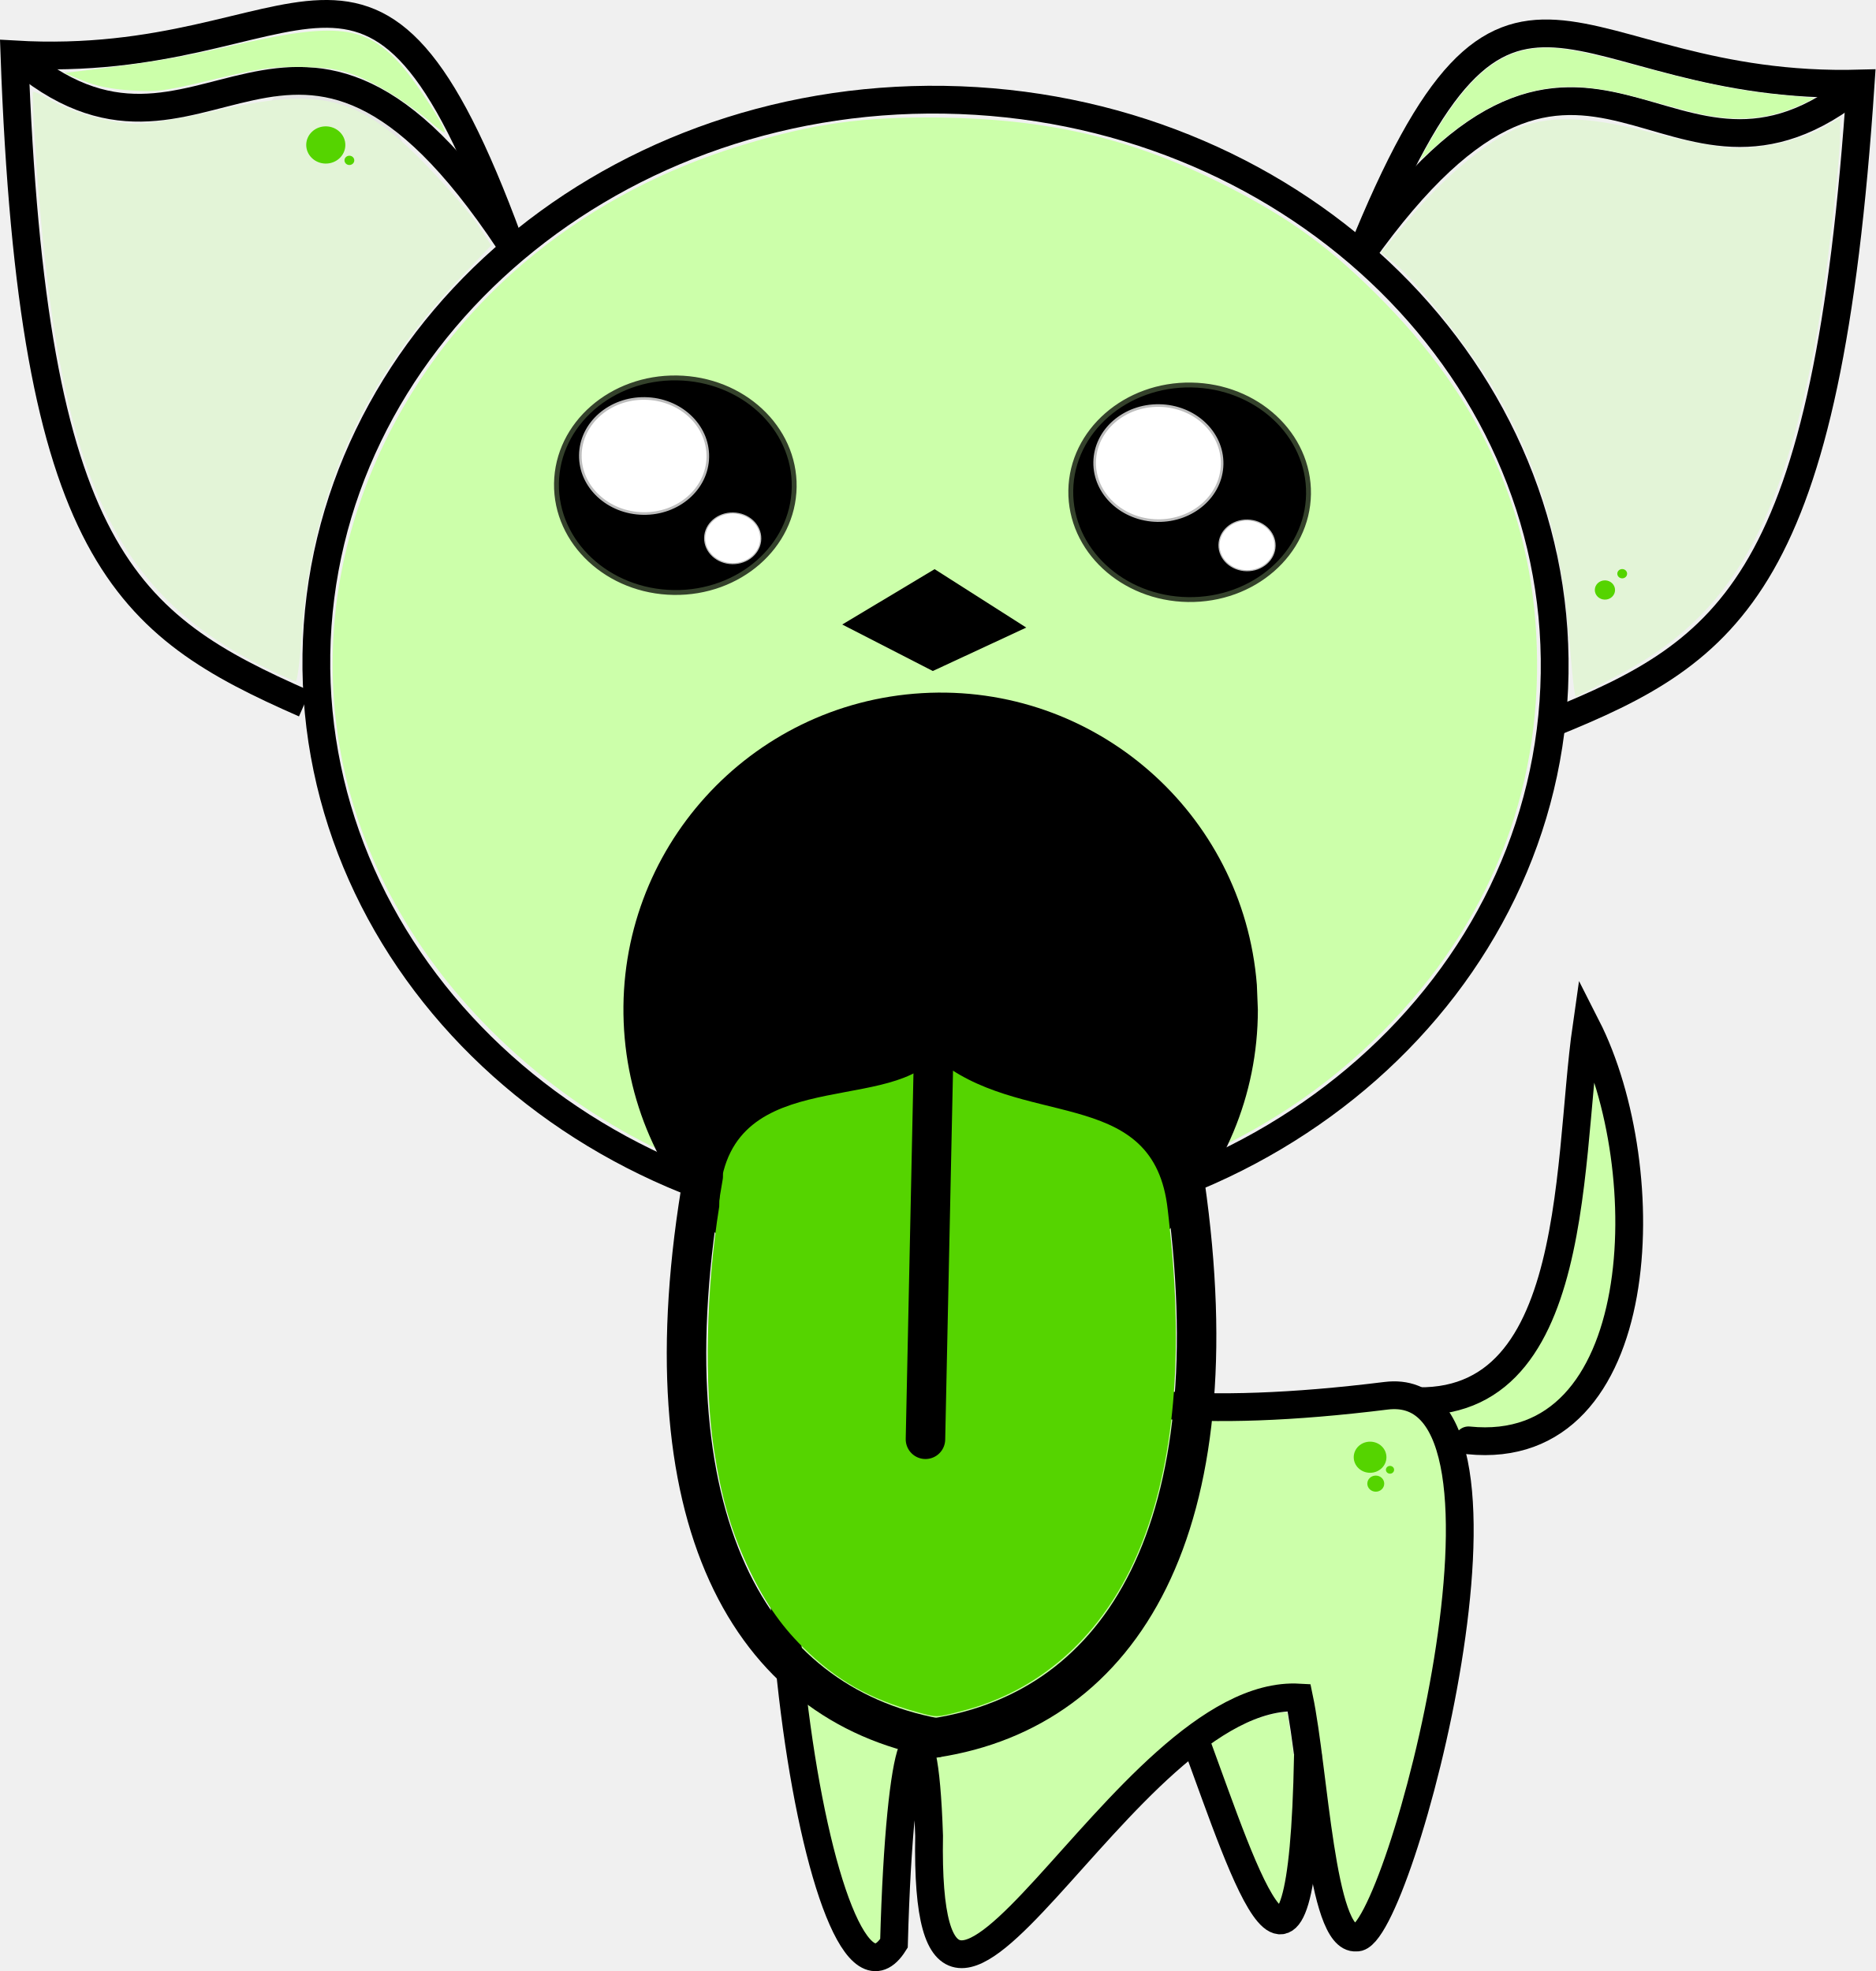
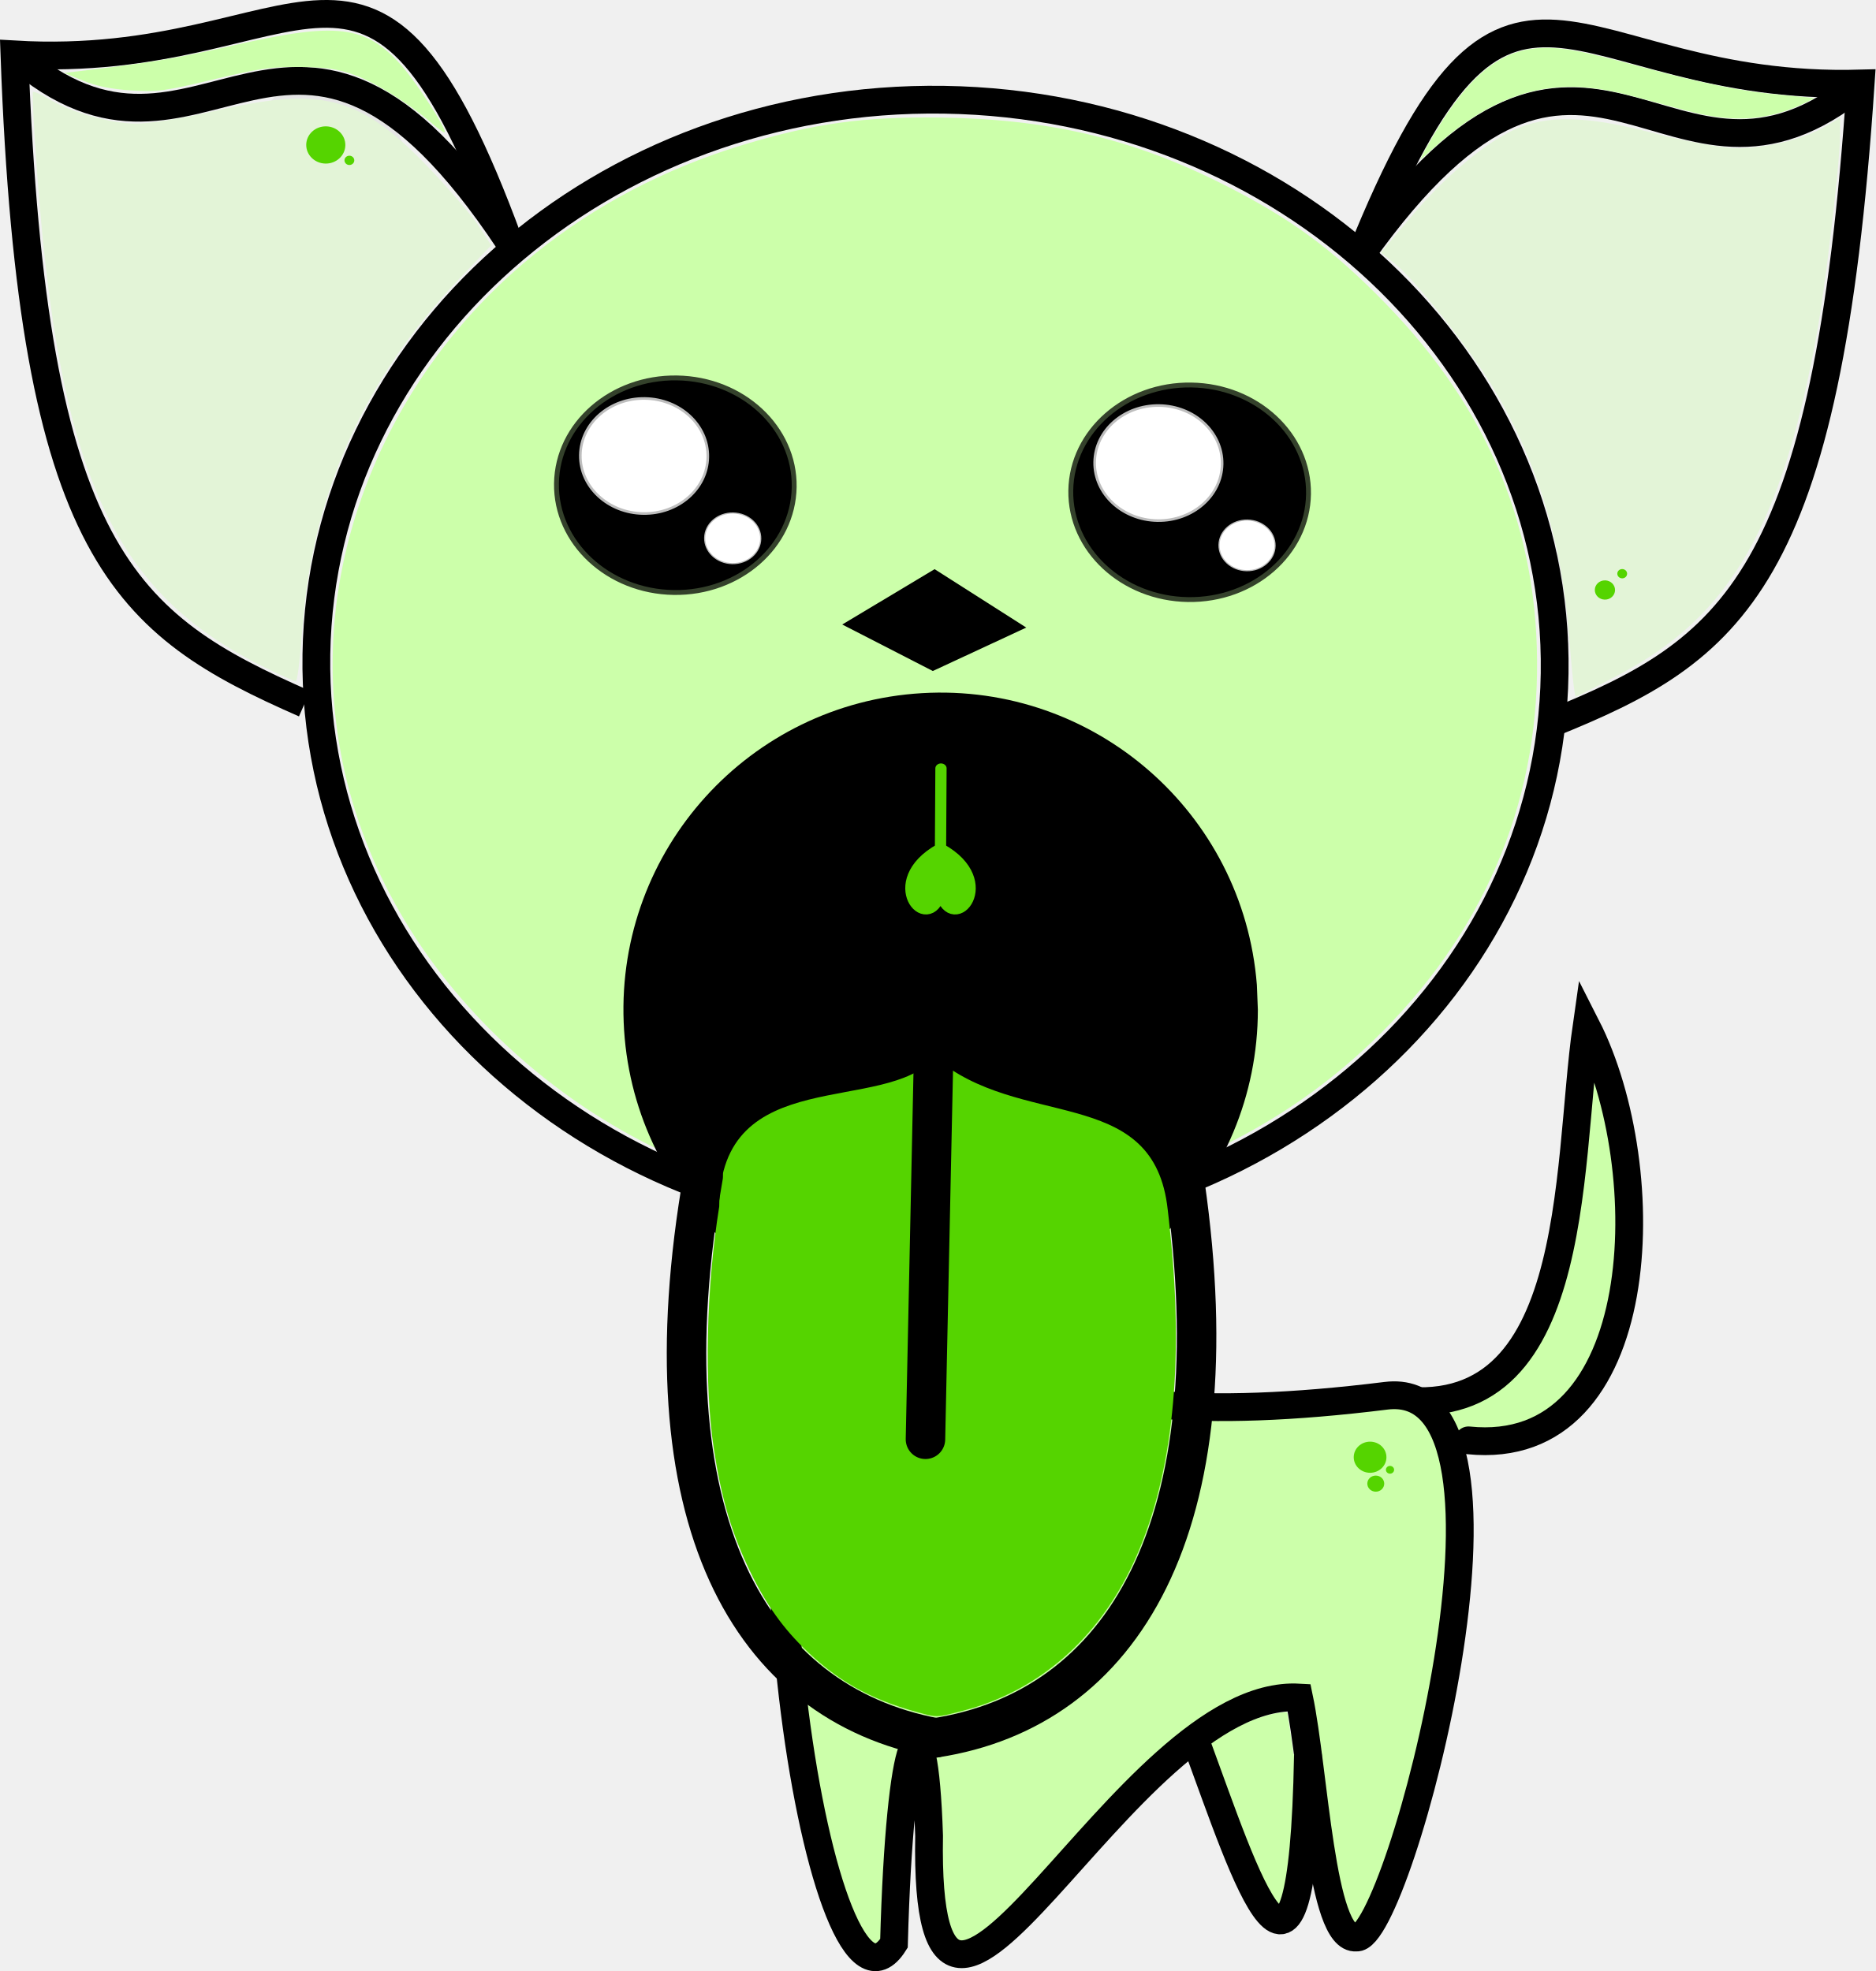
<svg xmlns="http://www.w3.org/2000/svg" width="107.13mm" height="112.606mm" viewBox="0 0 107.13 112.606" version="1.1" id="svg1">
  <defs id="defs1" />
  <g id="layer1" transform="translate(238.7592,-3.941019)">
    <flowRoot xml:space="preserve" id="flowRoot853" style="font-style:normal;font-variant:normal;font-weight:normal;font-stretch:normal;font-size:40px;line-height:0.5;font-family:'1960s Hippie';-inkscape-font-specification:'1960s Hippie';letter-spacing:0px;word-spacing:0px" transform="matrix(0.2645833,0,0,0.2645833,-112.9771,-29.10417)">
      <flowRegion id="flowRegion855">
        <rect id="rect857" width="274.571" height="200.127" x="33.838" y="87.649" />
      </flowRegion>
      <flowPara id="flowPara859" />
    </flowRoot>
    <path style="fill:#e3f4d7;fill-opacity:1;stroke:none;stroke-width:4.102;stroke-linecap:round;stroke-linejoin:bevel;stroke-miterlimit:4;stroke-dasharray:none;stroke-dashoffset:0;stroke-opacity:1" d="" id="path1204" transform="matrix(0.2645833,0,0,0.2645833,-107.706,-25.08613)" />
    <g id="g1942">
      <g transform="translate(-2.978565,2.363323)" id="g1857" />
      <g id="g2183">
        <path style="fill:#ccffaa;fill-opacity:1;stroke:none;stroke-width:0.71;stroke-linecap:round;stroke-linejoin:bevel;stroke-miterlimit:4;stroke-dasharray:none;stroke-dashoffset:0;stroke-opacity:1" d="m -167.369,103.992 c -1.571,-0.152 -2.292,-0.234 -2.31,-0.261 -0.064,-0.1 -0.012,-0.154 0.419,-0.433 1.2,-0.776 2.296,-1.26 3.319,-1.466 0.325,-0.065 0.71,-0.1 0.71,-0.064 3e-5,0.016 0.022,0.151 0.049,0.302 0.054,0.304 0.308,2.041 0.308,2.108 0,0.058 0.098,0.065 -2.495,-0.186 z" id="path918" />
        <path transform="translate(-42.12173,-0.6774308)" id="path1073" d="m -117.625,84.452 c 11.364,2.222 10.433,-13.012 11.609,-21.19 4.146,8.152 3.684,24.716 -6.742,23.646" style="fill:#ccffaa;fill-opacity:1;stroke:#000000;stroke-width:1.587;stroke-linecap:round;stroke-linejoin:miter;stroke-miterlimit:4;stroke-dasharray:none;stroke-opacity:1" />
        <path style="fill:#ccffaa;fill-opacity:1;stroke:#000000;stroke-width:1.587;stroke-linecap:butt;stroke-linejoin:miter;stroke-miterlimit:4;stroke-dasharray:none;stroke-opacity:1" d="m -145.386,75.618 c -0.688,7.474 3.401,13.473 24.974,10.789 9.275,-1.154 0.698,31.219 -1.698,30.952 -2.018,0.184 -2.385,-9.492 -3.268,-13.712 -10.071,-0.572 -21.464,27.048 -21.132,7.894 -0.29,-8.81 -1.675,-6.121 -2.006,6.148 -4.052,6.426 -9.723,-27.614 -4.062,-42.348 v 0" id="path1063" transform="translate(-39.18005,-2.723821)" />
        <g transform="rotate(0.8781351,-100.7076,-2592.025)" id="g1843-5" style="stroke:#e5e5e5;stroke-width:5.821;stroke-miterlimit:4;stroke-dasharray:none;stroke-opacity:1">
          <g id="g1345-4" transform="matrix(1.196076,0,0,1.196076,20.62541,-77.56959)" style="stroke:#e5e5e5;stroke-width:4.867;stroke-miterlimit:4;stroke-dasharray:none;stroke-opacity:1">
            <ellipse ry="0.222" rx="0.234" cy="95.875" cx="-105.706" id="path1238-1-4-8-9" style="fill:#55d400;fill-opacity:1;stroke:#e5e5e5;stroke-width:4.867;stroke-linecap:round;stroke-linejoin:bevel;stroke-miterlimit:4;stroke-dasharray:none;stroke-dashoffset:0;stroke-opacity:1" />
            <ellipse ry="0.46" rx="0.483" cy="96.666" cx="-106.519" id="path1238-1-4-9-7-2" style="fill:#55d400;fill-opacity:1;stroke:#e5e5e5;stroke-width:4.867;stroke-linecap:round;stroke-linejoin:bevel;stroke-miterlimit:4;stroke-dasharray:none;stroke-dashoffset:0;stroke-opacity:1" />
          </g>
          <g id="g1345-0-5" transform="matrix(1.196076,0,0,1.196076,-52.431,-100.0673)" style="stroke:#e5e5e5;stroke-width:4.867;stroke-miterlimit:4;stroke-dasharray:none;stroke-opacity:1">
            <ellipse ry="0.889" rx="0.934" cy="95.157" cx="-106.844" id="path1238-1-5-4-7" style="fill:#55d400;fill-opacity:1;stroke:#e5e5e5;stroke-width:4.867;stroke-linecap:round;stroke-linejoin:bevel;stroke-miterlimit:4;stroke-dasharray:none;stroke-dashoffset:0;stroke-opacity:1" />
            <ellipse ry="0.222" rx="0.234" cy="95.875" cx="-105.706" id="path1238-1-4-8-8-4" style="fill:#55d400;fill-opacity:1;stroke:#e5e5e5;stroke-width:4.867;stroke-linecap:round;stroke-linejoin:bevel;stroke-miterlimit:4;stroke-dasharray:none;stroke-dashoffset:0;stroke-opacity:1" />
          </g>
        </g>
        <ellipse ry="0.889" rx="0.934" cy="89.918" cx="-121.321" id="path1238-1" style="fill:#55d400;fill-opacity:1;stroke:none;stroke-width:0.557;stroke-linecap:round;stroke-linejoin:bevel;stroke-miterlimit:4;stroke-dasharray:none;stroke-dashoffset:0;stroke-opacity:1" transform="translate(-39.18005,-2.723821)" />
        <ellipse ry="0.222" rx="0.234" cy="90.636" cx="-120.183" id="path1238-1-4" style="fill:#55d400;fill-opacity:1;stroke:none;stroke-width:0.139;stroke-linecap:round;stroke-linejoin:bevel;stroke-miterlimit:4;stroke-dasharray:none;stroke-dashoffset:0;stroke-opacity:1" transform="translate(-39.18005,-2.723821)" />
        <ellipse ry="0.46" rx="0.483" cy="91.427" cx="-120.996" id="path1238-1-4-9" style="fill:#55d400;fill-opacity:1;stroke:none;stroke-width:0.288;stroke-linecap:round;stroke-linejoin:bevel;stroke-miterlimit:4;stroke-dasharray:none;stroke-dashoffset:0;stroke-opacity:1" transform="translate(-39.18005,-2.723821)" />
        <path id="path1495" d="m -167.401,101.276 c 2.733,7.413 6.008,17.947 6.328,0.609" style="fill:#ccffaa;fill-opacity:1;stroke:#000000;stroke-width:1.587;stroke-linecap:round;stroke-linejoin:miter;stroke-miterlimit:4;stroke-dasharray:none;stroke-opacity:1" transform="translate(-2.978564,2.363323)" />
        <path style="fill:#e3f4d7;fill-opacity:1;stroke:none;stroke-width:1.535;stroke-linecap:round;stroke-linejoin:bevel;stroke-miterlimit:4;stroke-dasharray:none;stroke-dashoffset:0;stroke-opacity:1" d="m -149.129,40.339 c -0.402,-5.422 -1.818,-10.056 -4.366,-14.289 -1.336,-2.219 -4.416,-6.101 -5.593,-7.05 l -0.789,-0.636 1.7,-2.021 c 1.915,-2.276 4.127,-4.153 5.848,-4.964 1.879,-0.885 4.159,-0.839 7.993,0.162 1.776,0.463 3.902,0.853 4.726,0.865 1.686,0.026 3.874,-0.506 5.128,-1.246 l 0.839,-0.495 -0.017,1.136 c -0.025,1.651 -0.851,8.62 -1.338,11.293 -1.987,10.905 -4.945,16.022 -11.18,19.336 -1.351,0.718 -2.511,1.305 -2.578,1.304 -0.067,-10e-4 -0.235,-1.529 -0.373,-3.395 z" id="path1186" />
        <path style="fill:#e3f4d7;fill-opacity:1;stroke:none;stroke-width:1.535;stroke-linecap:round;stroke-linejoin:bevel;stroke-miterlimit:4;stroke-dasharray:none;stroke-dashoffset:0;stroke-opacity:1" d="m -223.646,42.064 c -8.666,-4.263 -11.744,-11.006 -13.012,-28.501 -0.17,-2.352 -0.268,-4.316 -0.217,-4.366 0.051,-0.05 0.478,0.141 0.949,0.423 1.248,0.749 3.431,1.364 4.925,1.387 0.717,0.011 2.744,-0.315 4.506,-0.724 6.134,-1.424 8.306,-0.85 12.206,3.223 1.194,1.247 2.49,2.758 2.881,3.358 l 0.711,1.091 -1.756,1.835 c -5.51,5.756 -8.483,12.362 -9.038,20.079 -0.119,1.651 -0.285,3.002 -0.368,3 -0.084,-0.001 -0.887,-0.364 -1.785,-0.806 z" id="path1184" />
        <path style="fill:#ccffaa;fill-opacity:1;stroke:none;stroke-width:1.535;stroke-linecap:round;stroke-linejoin:bevel;stroke-miterlimit:4;stroke-dasharray:none;stroke-dashoffset:0;stroke-opacity:1" d="m -191.758,72.617 c -7.372,-1.31 -13.772,-4.627 -18.98,-9.834 -9.487,-9.487 -11.675,-22.666 -5.691,-34.284 4.008,-7.782 11.17,-13.578 20.126,-16.286 4.034,-1.22 6.862,-1.611 11.239,-1.555 6.128,0.078 10.893,1.186 15.959,3.709 3.985,1.985 6.416,3.757 9.494,6.921 5.937,6.103 8.769,13.027 8.645,21.135 -0.126,8.244 -3.556,15.66 -9.964,21.542 -4.692,4.307 -10.565,7.213 -17.408,8.615 -2.71,0.555 -10.39,0.577 -13.42,0.038 z" id="path1182" />
        <ellipse style="fill:none;fill-opacity:1;stroke:#000000;stroke-width:1.587;stroke-linecap:round;stroke-linejoin:bevel;stroke-miterlimit:4;stroke-dasharray:none;stroke-dashoffset:0;stroke-opacity:1" id="path1069" cx="-184.66" cy="44.705" rx="35.368" ry="32.234" transform="rotate(0.8781351)" />
        <g id="g1151" transform="rotate(0.8781351,-498.2318,-180.32)">
          <path id="path1145" d="m -217.955,39.874 c -10.276,-4.336 -15.677,-8.247 -17.139,-36.835 16.903,0.741 20.197,-11.03 28.394,10.232" style="fill:none;stroke:#000000;stroke-width:1.587;stroke-linecap:butt;stroke-linejoin:miter;stroke-miterlimit:4;stroke-dasharray:none;stroke-opacity:1" />
          <path id="path1147" d="M -206.7,13.271 C -219.536,-5.404 -224.088,12.429 -235.094,3.039" style="fill:none;stroke:#000000;stroke-width:1.587;stroke-linecap:butt;stroke-linejoin:miter;stroke-miterlimit:4;stroke-dasharray:none;stroke-opacity:1" />
        </g>
        <g transform="matrix(-0.9998826,-0.01532575,-0.01532575,0.9998826,-367.4987,2.071529)" id="g1151-0">
          <path id="path1145-0" d="m -217.955,39.874 c -10.276,-4.336 -15.677,-8.247 -17.139,-36.835 16.903,0.741 20.197,-11.03 28.394,10.232" style="fill:none;stroke:#000000;stroke-width:1.587;stroke-linecap:butt;stroke-linejoin:miter;stroke-miterlimit:4;stroke-dasharray:none;stroke-opacity:1" />
          <path id="path1147-4" d="M -206.7,13.271 C -219.536,-5.404 -224.088,12.429 -235.094,3.039" style="fill:none;stroke:#000000;stroke-width:1.587;stroke-linecap:butt;stroke-linejoin:miter;stroke-miterlimit:4;stroke-dasharray:none;stroke-opacity:1" />
        </g>
        <g id="g1202" transform="rotate(0.8781351,-1722.169,-5607.492)">
          <path id="path1135" d="m -103.741,15.459 4.684,-2.906 4.737,2.918 -4.75,2.297 z" style="fill:#000000;stroke:#000000;stroke-width:0.528;stroke-linecap:butt;stroke-linejoin:miter;stroke-miterlimit:4;stroke-dasharray:none;stroke-opacity:1" />
        </g>
        <path style="fill:#ccffaa;fill-opacity:1;stroke:none;stroke-width:1.085;stroke-linecap:round;stroke-linejoin:bevel;stroke-miterlimit:4;stroke-dasharray:none;stroke-dashoffset:0;stroke-opacity:1" d="m -214.053,11.016 c -1.245,-1.099 -3.248,-2.356 -4.435,-2.784 -0.97,-0.35 -1.594,-0.443 -3.112,-0.464 -1.644,-0.023 -2.311,0.073 -4.968,0.71 -2.798,0.672 -3.214,0.727 -4.713,0.628 -1.145,-0.076 -1.972,-0.244 -2.723,-0.553 l -1.079,-0.445 1.087,-0.13 c 3.953,-0.472 5.36,-0.71 8.645,-1.459 5.84,-1.333 7.489,-1.131 9.522,1.163 0.858,0.968 2.611,3.677 2.469,3.815 -0.039,0.038 -0.351,-0.179 -0.694,-0.482 z" id="path1206" />
        <path style="fill:#ccffaa;fill-opacity:1;stroke:none;stroke-width:0.384;stroke-linecap:round;stroke-linejoin:bevel;stroke-miterlimit:4;stroke-dasharray:none;stroke-dashoffset:0;stroke-opacity:1" d="m -157.636,13.047 c 7e-4,-0.029 0.203,-0.409 0.45,-0.845 2.006,-3.545 3.757,-5.169 5.894,-5.467 1.338,-0.186 2.529,0.007 6.24,1.013 3.683,0.998 5.868,1.431 8.257,1.635 0.545,0.047 1.148,0.103 1.341,0.125 l 0.351,0.04 -0.419,0.208 c -1.973,0.978 -3.788,1.188 -6.093,0.704 -0.356,-0.075 -1.467,-0.363 -2.47,-0.642 -2.133,-0.592 -2.867,-0.752 -3.977,-0.865 -3.066,-0.311 -5.915,0.81 -8.847,3.481 -0.401,0.366 -0.729,0.641 -0.728,0.612 z" id="path1210" />
        <rect style="fill:#000000;fill-opacity:1;stroke:#000000;stroke-width:0.556;stroke-linejoin:bevel;stroke-miterlimit:10;stroke-dasharray:none;stroke-dashoffset:0;stroke-opacity:0.744" id="rect829-0-9-0-3-3" width="13.302" height="11.982" x="-176.947" y="28.689" ry="5.991" rx="6.651" transform="rotate(0.8781351)" />
        <rect style="fill:#ffffff;fill-opacity:1;stroke:#ffffff;stroke-width:0.298;stroke-linejoin:bevel;stroke-miterlimit:10;stroke-dasharray:none;stroke-dashoffset:0;stroke-opacity:0.744" id="rect829-0-9-3-62-2-5" width="7.133" height="6.425" x="-175.673" y="29.826" ry="3.212" rx="3.566" transform="rotate(0.8781351)" />
        <rect style="fill:#ffffff;fill-opacity:1;stroke:#ffffff;stroke-width:0.131;stroke-linejoin:bevel;stroke-miterlimit:10;stroke-dasharray:none;stroke-dashoffset:0;stroke-opacity:0.744" id="rect829-0-9-3-6-6-0-6" width="3.136" height="2.825" x="-168.54" y="36.25" ry="1.413" rx="1.568" transform="rotate(0.8781351)" />
        <rect style="fill:#000000;fill-opacity:1;stroke:#000000;stroke-width:0.556;stroke-linejoin:bevel;stroke-miterlimit:10;stroke-dasharray:none;stroke-dashoffset:0;stroke-opacity:0.744" id="rect829-0-9-0-3-3-4" width="13.302" height="11.982" x="-206.327" y="28.735" ry="5.991" rx="6.651" transform="rotate(0.8781351)" />
        <rect style="fill:#ffffff;fill-opacity:1;stroke:#ffffff;stroke-width:0.298;stroke-linejoin:bevel;stroke-miterlimit:10;stroke-dasharray:none;stroke-dashoffset:0;stroke-opacity:0.744" id="rect829-0-9-3-62-2-5-2" width="7.133" height="6.425" x="-205.053" y="29.872" ry="3.212" rx="3.566" transform="rotate(0.8781351)" />
        <rect style="fill:#ffffff;fill-opacity:1;stroke:#ffffff;stroke-width:0.131;stroke-linejoin:bevel;stroke-miterlimit:10;stroke-dasharray:none;stroke-dashoffset:0;stroke-opacity:0.744" id="rect829-0-9-3-6-6-0-6-9" width="3.136" height="2.825" x="-197.921" y="36.297" ry="1.413" rx="1.568" transform="rotate(0.8781351)" />
        <g transform="rotate(0.8781351,-100.7076,-2592.025)" id="g1843">
          <g id="g1345" transform="matrix(1.196076,0,0,1.196076,20.62541,-77.56959)">
            <ellipse ry="0.222" rx="0.234" cy="95.875" cx="-105.706" id="path1238-1-4-8" style="fill:#55d400;fill-opacity:1;stroke:none;stroke-width:0.139;stroke-linecap:round;stroke-linejoin:bevel;stroke-miterlimit:4;stroke-dasharray:none;stroke-dashoffset:0;stroke-opacity:1" />
            <ellipse ry="0.46" rx="0.483" cy="96.666" cx="-106.519" id="path1238-1-4-9-7" style="fill:#55d400;fill-opacity:1;stroke:none;stroke-width:0.288;stroke-linecap:round;stroke-linejoin:bevel;stroke-miterlimit:4;stroke-dasharray:none;stroke-dashoffset:0;stroke-opacity:1" />
          </g>
          <g id="g1345-0" transform="matrix(1.196076,0,0,1.196076,-52.431,-100.0673)">
            <ellipse ry="0.889" rx="0.934" cy="95.157" cx="-106.844" id="path1238-1-5-4" style="fill:#55d400;fill-opacity:1;stroke:none;stroke-width:0.557;stroke-linecap:round;stroke-linejoin:bevel;stroke-miterlimit:4;stroke-dasharray:none;stroke-dashoffset:0;stroke-opacity:1" />
            <ellipse ry="0.222" rx="0.234" cy="95.875" cx="-105.706" id="path1238-1-4-8-8" style="fill:#55d400;fill-opacity:1;stroke:none;stroke-width:0.139;stroke-linecap:round;stroke-linejoin:bevel;stroke-miterlimit:4;stroke-dasharray:none;stroke-dashoffset:0;stroke-opacity:1" />
          </g>
        </g>
        <g id="g970" transform="translate(80.47182,-6.882336)">
          <path d="m -247.383,68.511 a 18.119,18.119 0 0 1 -17.763,18.115 18.119,18.119 0 0 1 -18.461,-17.403 18.119,18.119 0 0 1 17.037,-18.799 18.119,18.119 0 0 1 19.13,16.665" id="path922" style="fill:#000000;fill-opacity:1;stroke:none;stroke-width:5.821;stroke-linecap:round;stroke-linejoin:bevel;stroke-miterlimit:4;stroke-dasharray:none;stroke-dashoffset:0;stroke-opacity:1" />
          <path id="path1027-5" d="m -266.842,108.639 c -2.745,-0.756 -4.61,-1.815 -6.53,-3.71 -1.308,-1.291 -2.284,-2.731 -3.204,-4.729 -0.932,-2.024 -1.472,-3.915 -1.879,-6.588 -0.562,-3.688 -0.44,-9.213 0.305,-13.853 0.043,-8.25 9.471,-5.197 12.317,-8.532 0.418,-0.783 -0.089,-0.246 0,0 4.841,4.138 12.293,1.579 13.261,8.388 0.047,0.319 0.16,1.361 0.25,2.316 0.7,7.436 -0.035,13.591 -2.175,18.192 -2.03,4.367 -5.45,7.329 -9.742,8.44 -1.527,0.395 -1.45,0.393 -2.602,0.075 z" style="fill:#55d400;fill-opacity:1;stroke:none;stroke-width:0.385;stroke-linecap:round;stroke-linejoin:bevel;stroke-miterlimit:4;stroke-dasharray:none;stroke-dashoffset:0;stroke-opacity:1" />
          <path id="path977-1-8" d="m -251.547,78.443 c 2.825,19.697 -3.607,30.018 -14.247,31.664" style="fill:none;stroke:#000000;stroke-width:2.255;stroke-linecap:round;stroke-linejoin:miter;stroke-miterlimit:4;stroke-dasharray:none;stroke-opacity:1" />
          <path id="path977-1-9-0" d="m -279.063,78.021 c -3.427,19.602 2.686,30.114 13.27,32.086" style="fill:none;stroke:#000000;stroke-width:2.255;stroke-linecap:round;stroke-linejoin:miter;stroke-miterlimit:4;stroke-dasharray:none;stroke-opacity:1" />
          <path id="path1002-6" d="m -179.039,46.775 -0.136,23.296" style="fill:none;stroke:#000000;stroke-width:2.255;stroke-linecap:round;stroke-linejoin:miter;stroke-miterlimit:4;stroke-dasharray:none;stroke-opacity:1" transform="rotate(0.8781351,-1722.166,-5607.494)" />
+           <g id="g1035" transform="matrix(0.3945747,0,0,0.4951841,-131.1723,32.77688)">
+             <g transform="matrix(1.026803,0,0,0.7190378,29.47445,35.61262)" id="g1027">
+               <path id="path974" d="m -360.213,12.105 -0.067,12.82 c -8.432,5.321 -1.767,14.222 -0.073,7.296" style="fill:none;stroke:#55d400;stroke-width:1.587;stroke-linecap:round;stroke-linejoin:miter;stroke-miterlimit:4;stroke-dasharray:none;stroke-opacity:1" />
+               <path id="path974-4" d="m -360.28,24.925 c 8.432,5.321 1.767,14.222 0.073,7.296" style="fill:none;stroke:#55d400;stroke-width:1.587;stroke-linecap:round;stroke-linejoin:miter;stroke-miterlimit:4;stroke-dasharray:none;stroke-opacity:1" />
+             </g>
+             <path transform="matrix(0.2645833,0,0,0.2645833,-321.4296,8.707892)" id="path1029" d="m -81.398,193.243 c -3.269,-1.617 -4.379,-6.612 -2.397,-10.782 1.3,-2.735 3.565,-5.14 7.008,-7.439 4.536,-3.03 4.624,-3.049 7.216,-1.6 7.838,4.383 11.693,10.353 10.22,15.824 -0.448,1.663 -2.301,3.868 -3.643,4.336 -1.866,0.65 -3.979,-1.047 -5.236,-4.204 -0.657,-1.65 -1.836,-2.411 -3.727,-2.403 -1.939,0.008 -2.786,0.634 -3.956,2.928 -1.899,3.724 -3.158,4.491 -5.484,3.341 z" style="fill:#55d400;fill-opacity:1;stroke:#55d400;stroke-width:2.004;stroke-linecap:round;stroke-linejoin:bevel;stroke-miterlimit:4;stroke-dasharray:none;stroke-dashoffset:0;stroke-opacity:1" />
+           </g>
        </g>
      </g>
    </g>
  </g>
</svg>
